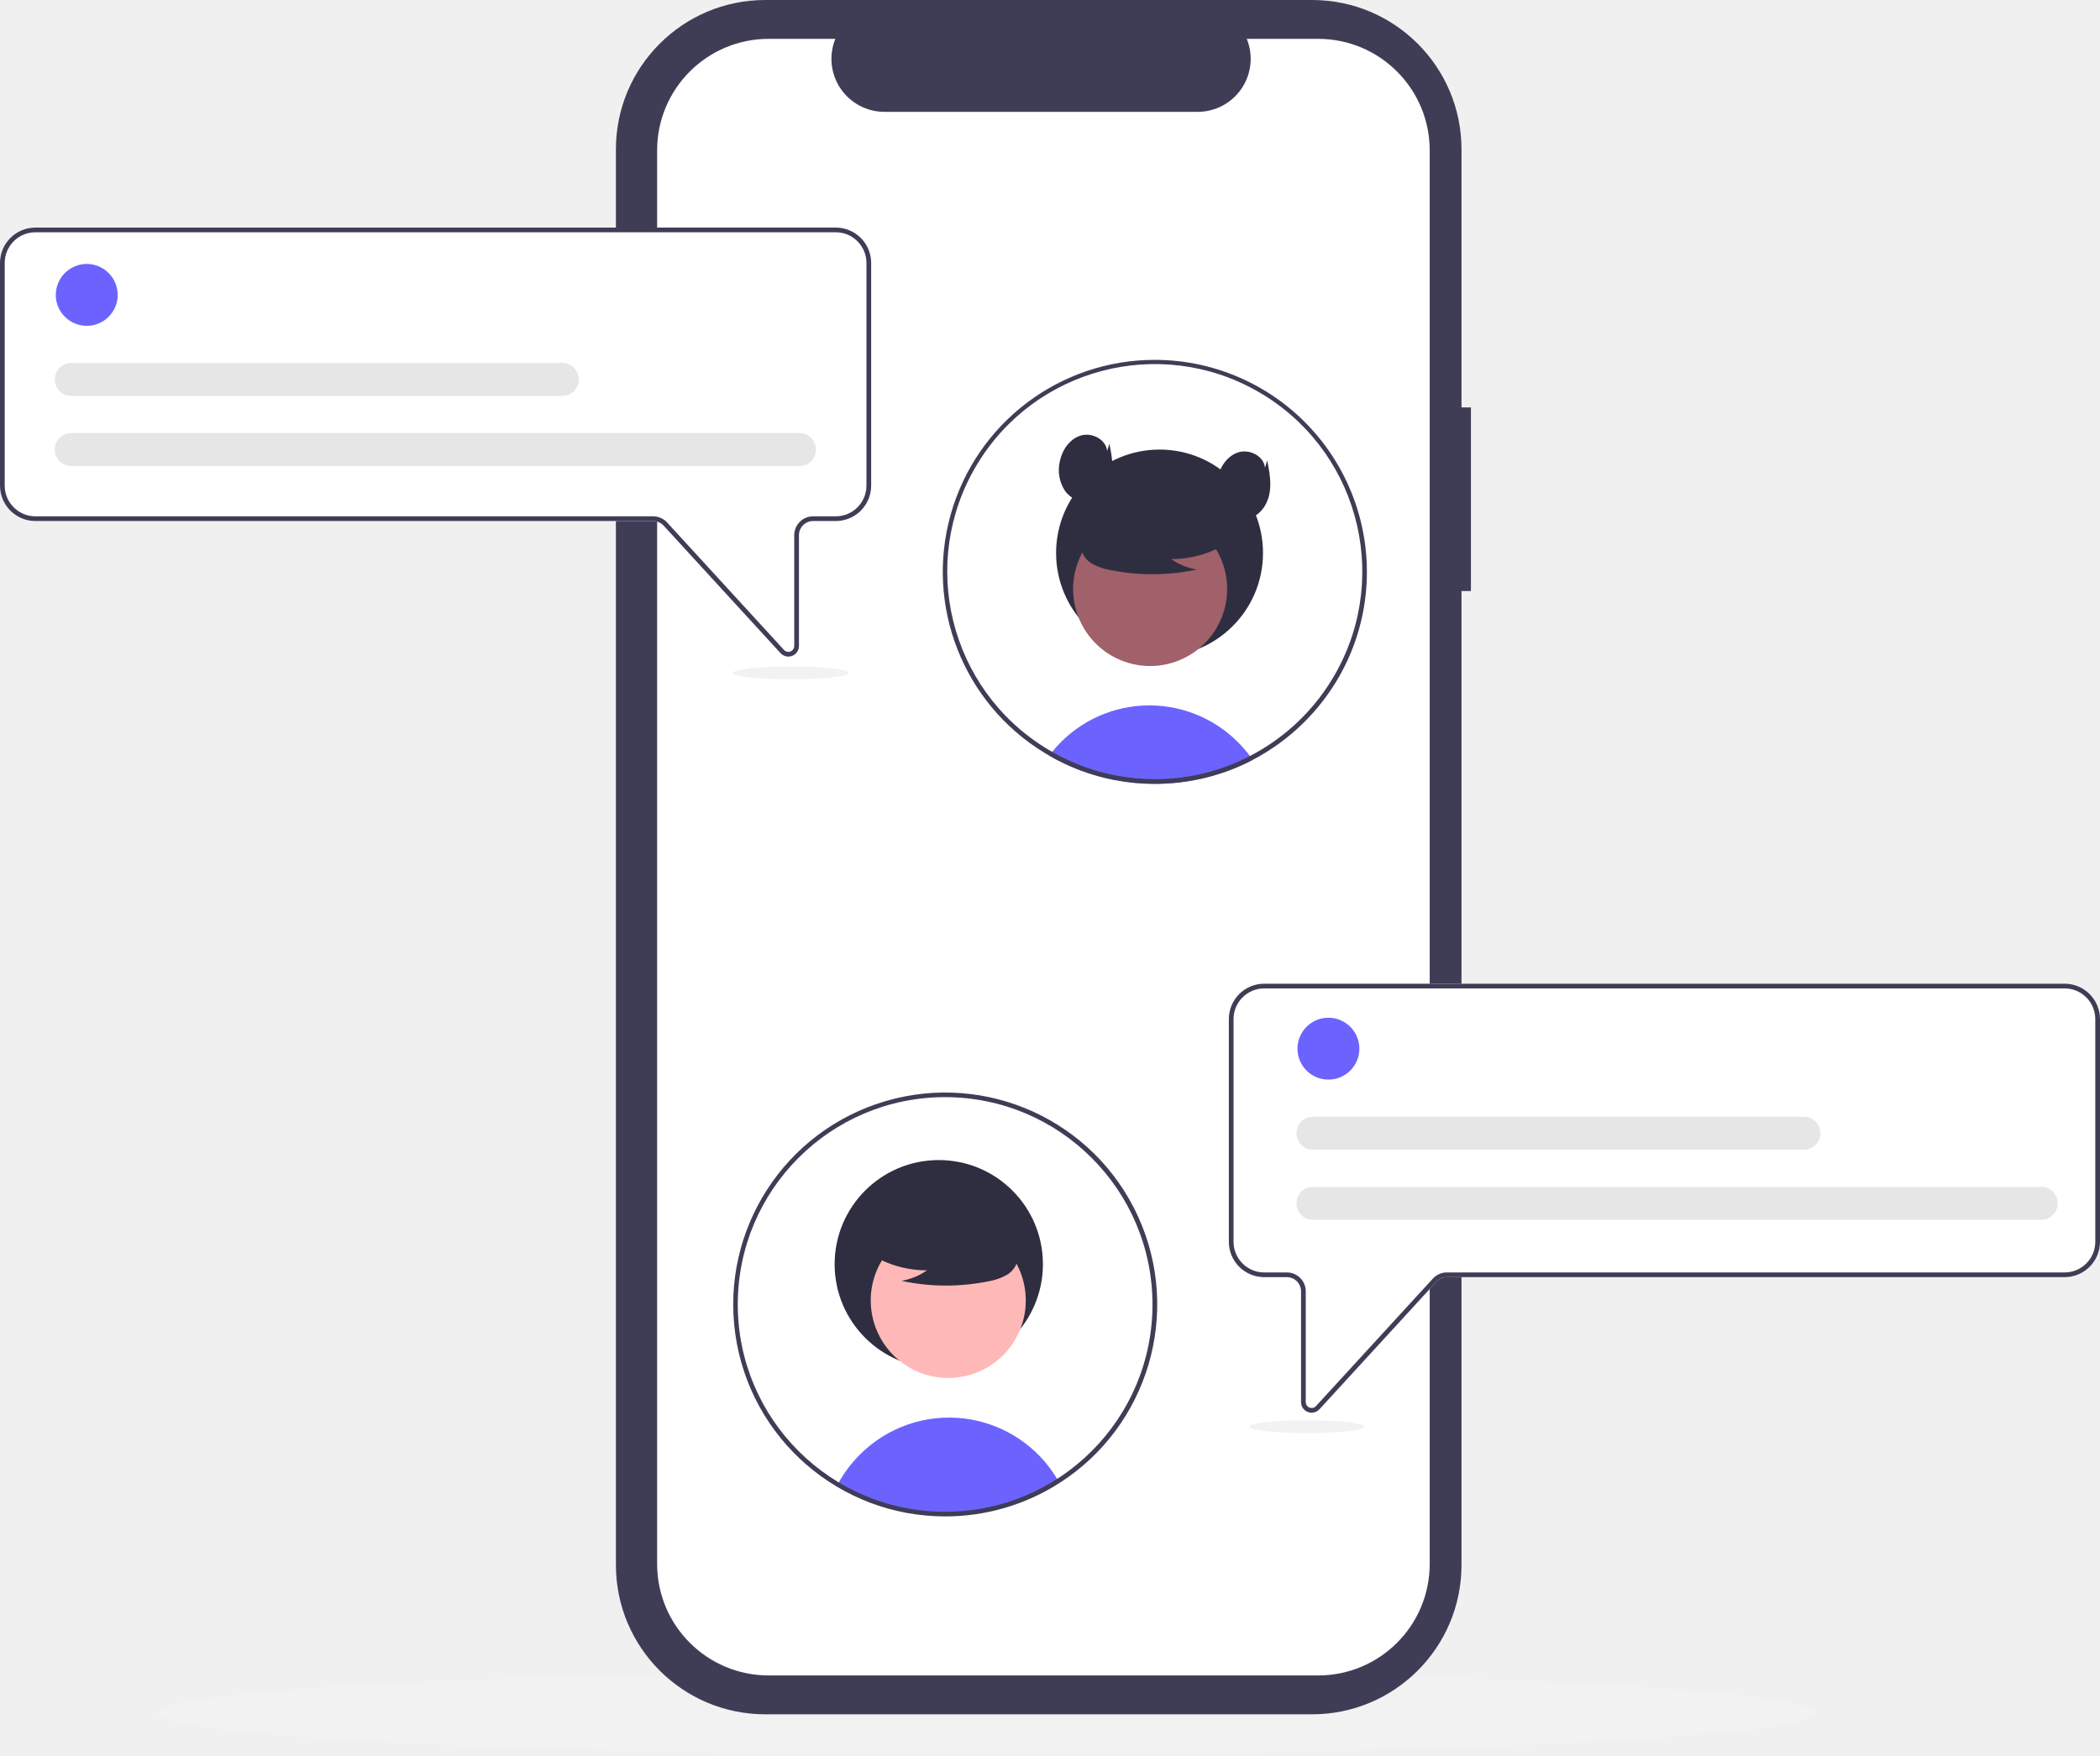
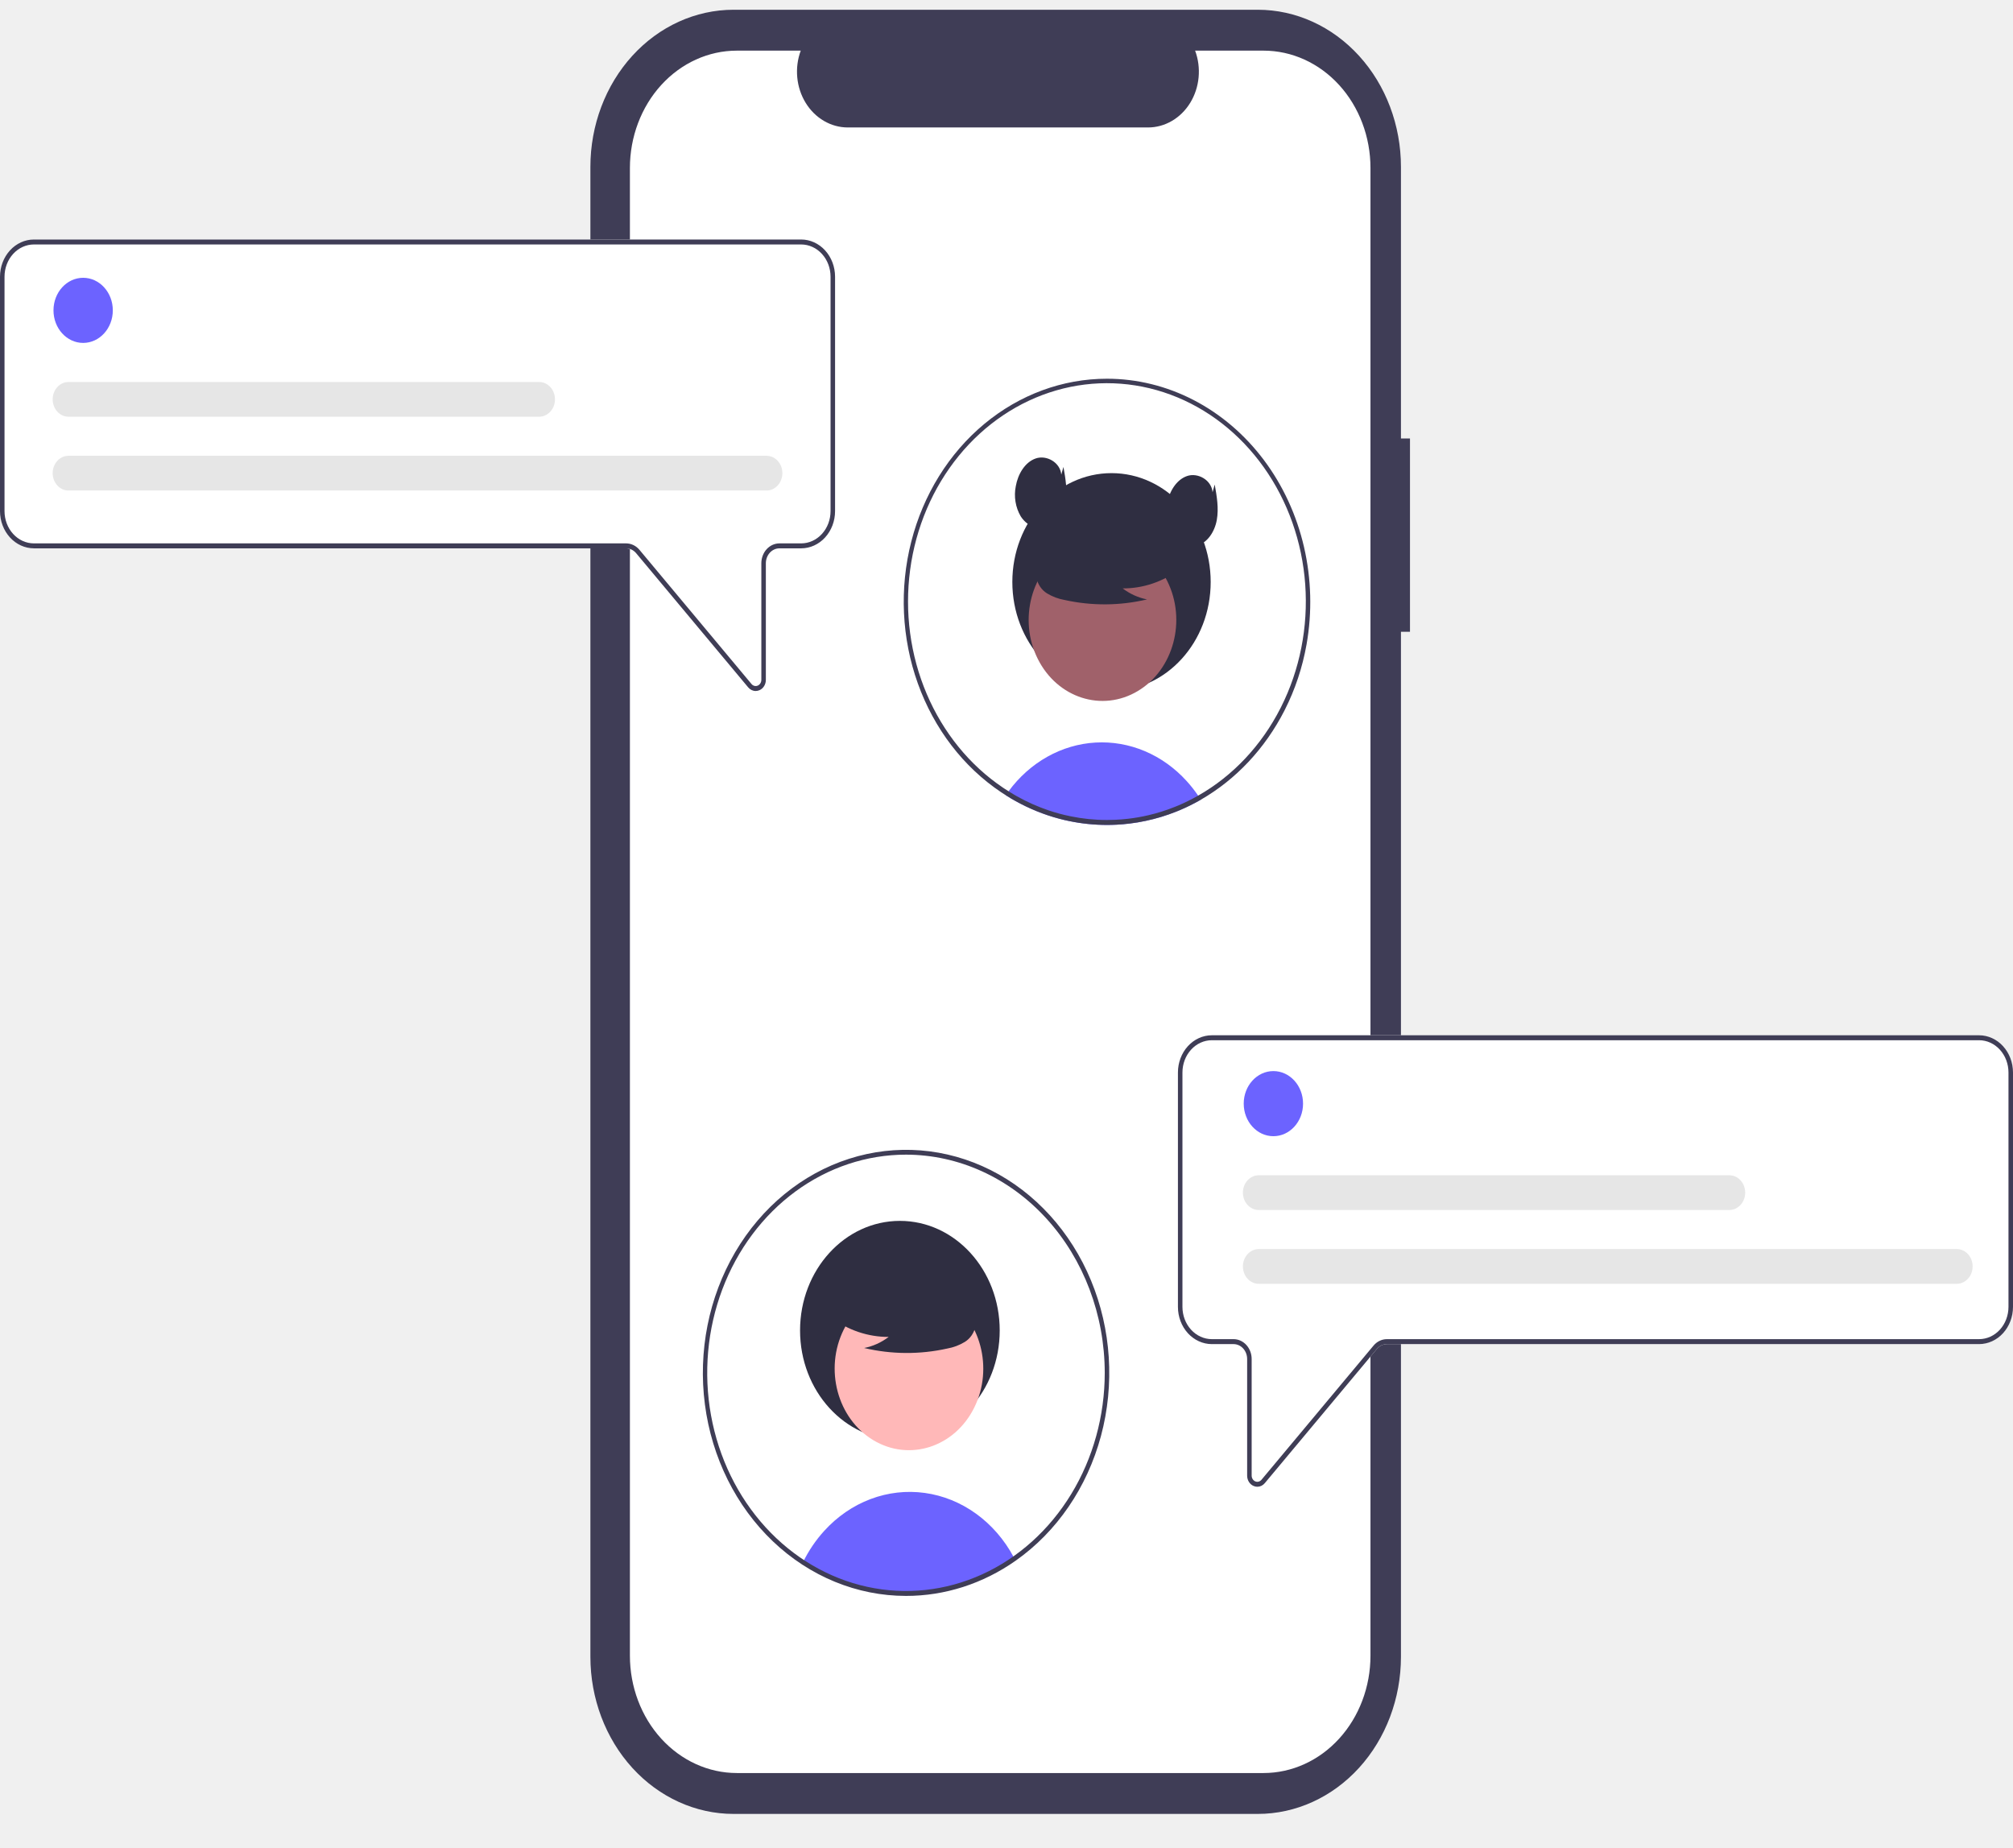
- <svg xmlns="http://www.w3.org/2000/svg" id="b97da3e5-0e47-4f78-a23b-a0e68331254e" data-name="Layer 1" width="891.295" height="745.194" viewBox="0 0 891.295 745.194">
-   <ellipse cx="418.644" cy="727.194" rx="352" ry="18" fill="#f2f2f2" />
-   <path d="M778.65,250.35h-3.999V140.805a63.402,63.402,0,0,0-63.402-63.402H479.162a63.402,63.402,0,0,0-63.402,63.402v600.974a63.402,63.402,0,0,0,63.402,63.402H711.249a63.402,63.402,0,0,0,63.402-63.402V328.326h3.999Z" transform="translate(-154.3525 -77.40283)" fill="#3f3d56" />
-   <path d="M761.156,141.247v600.09a47.351,47.351,0,0,1-47.35,47.35h-233.2a47.351,47.351,0,0,1-47.35-47.35v-600.09a47.351,47.351,0,0,1,47.35-47.35h28.29a22.507,22.507,0,0,0,20.83,30.99h132.96a22.507,22.507,0,0,0,20.83-30.99h30.29A47.351,47.351,0,0,1,761.156,141.247Z" transform="translate(-154.3525 -77.40283)" fill="#fff" />
-   <path d="M686.03,400.003q-2.325,1.215-4.73,2.3-2.19.99-4.45,1.86c-.55.21-1.11.42-1.67.63a89.528,89.528,0,0,1-13.6,3.75q-3.435.675-6.96,1.06-2.91.33-5.88.47c-1.41.07-2.82.1-4.24.1a89.841,89.841,0,0,1-16.76-1.57c-1.44-.26-2.85-.57-4.26-.91a88.778,88.778,0,0,1-19.67-7.26c-.56-.28-1.12-.58-1.68-.87-.83-.44-1.64-.9-2.45-1.38.39-.54.81-1.07,1.24-1.59a53.034,53.034,0,0,1,78.87-4.1,54.277,54.277,0,0,1,5.06,5.86C685.26,398.893,685.65,399.443,686.03,400.003Z" transform="translate(-154.3525 -77.40283)" fill="#6c63ff" />
-   <circle cx="492.143" cy="234.764" r="43.91" fill="#2f2e41" />
-   <circle cx="642.499" cy="327.462" r="32.681" transform="translate(-232.6876 270.9066) rotate(-28.66315)" fill="#a0616a" />
-   <path d="M676.839,306.906a44.448,44.448,0,0,1-25.402,7.85,27.238,27.238,0,0,0,10.796,4.442,89.628,89.628,0,0,1-36.61.206,23.694,23.694,0,0,1-7.664-2.632,9.699,9.699,0,0,1-4.731-6.327c-.803-4.589,2.772-8.757,6.488-11.567a47.858,47.858,0,0,1,40.217-8.036c4.492,1.161,8.993,3.123,11.911,6.731s3.782,9.17,1.002,12.885Z" transform="translate(-154.3525 -77.40283)" fill="#2f2e41" />
-   <path d="M644.5,230.173a89.987,89.987,0,0,0-46.84,166.83l.58.34q.72.435,1.44.84c.81.48,1.62.94,2.45,1.38.56.29,1.12.59,1.68.87a88.778,88.778,0,0,0,19.67,7.26c1.41.34,2.82.65,4.26.91a89.841,89.841,0,0,0,16.76,1.57c1.42,0,2.83-.03,4.24-.1q2.97-.135,5.88-.47,3.525-.39,6.96-1.06a89.528,89.528,0,0,0,13.6-3.75c.56-.21,1.12-.42,1.67-.63q2.265-.87,4.45-1.86,2.4-1.08,4.73-2.3a90.792,90.792,0,0,0,37.04-35.97c.04-.08.09-.16.13-.24a89.306,89.306,0,0,0,9.65-26.41,90.051,90.051,0,0,0-88.35-107.21Zm77.06,132.45c-.08.14-.15.28-.23.41a88.172,88.172,0,0,1-36.48,35.32q-2.295,1.2-4.67,2.25c-1.31.59-2.65,1.15-4,1.67-.57.22-1.15.44-1.73.64a85.721,85.721,0,0,1-11.73,3.36,84.695,84.695,0,0,1-8.95,1.41c-1.85.2-3.73.34-5.62.41-1.21.05-2.43.08-3.65.08a86.762,86.762,0,0,1-16.22-1.51,85.625,85.625,0,0,1-9.63-2.36,88.466,88.466,0,0,1-13.99-5.67c-.52-.27-1.04-.54-1.55-.82-.73-.39-1.47-.79-2.19-1.22-.54-.3-1.08-.62-1.61-.94-.31-.18-.62-.37-.93-.56a88.069,88.069,0,1,1,123.18-32.47Z" transform="translate(-154.3525 -77.40283)" fill="#3f3d56" />
-   <path d="M624.26,268.863c-.472-4.968-6.558-8.026-11.318-6.526s-7.884,6.293-8.829,11.193a16.057,16.057,0,0,0,2.165,12.122c2.406,3.462,6.827,5.623,10.95,4.744,4.707-1.003,7.968-5.6,8.901-10.321s.007-9.589-.919-14.312Z" transform="translate(-154.3525 -77.40283)" fill="#2f2e41" />
-   <path d="M691.242,275.96c-.472-4.968-6.559-8.026-11.318-6.526s-7.884,6.293-8.829,11.193a16.057,16.057,0,0,0,2.165,12.122c2.406,3.462,6.827,5.623,10.95,4.744,4.707-1.003,7.968-5.6,8.901-10.321s.007-9.589-.919-14.312Z" transform="translate(-154.3525 -77.40283)" fill="#2f2e41" />
-   <path d="M488.936,356.142a4.475,4.475,0,0,1-3.307-1.464L436.008,300.544a6.02,6.02,0,0,0-4.426-1.947H169.362a15.026,15.026,0,0,1-15.009-15.009V189.025a15.026,15.026,0,0,1,15.009-15.009H509.087A15.026,15.026,0,0,1,524.096,189.025v94.562A15.026,15.026,0,0,1,509.087,298.597h-9.631a6.012,6.012,0,0,0-6.005,6.005v47.033a4.474,4.474,0,0,1-2.87,4.196A4.526,4.526,0,0,1,488.936,356.142Z" transform="translate(-154.3525 -77.40283)" fill="#fff" />
-   <path d="M488.936,356.142a4.475,4.475,0,0,1-3.307-1.464L436.008,300.544a6.02,6.02,0,0,0-4.426-1.947H169.362a15.026,15.026,0,0,1-15.009-15.009V189.025a15.026,15.026,0,0,1,15.009-15.009H509.087A15.026,15.026,0,0,1,524.096,189.025v94.562A15.026,15.026,0,0,1,509.087,298.597h-9.631a6.012,6.012,0,0,0-6.005,6.005v47.033a4.474,4.474,0,0,1-2.87,4.196A4.526,4.526,0,0,1,488.936,356.142ZM169.362,176.016A13.024,13.024,0,0,0,156.353,189.025v94.562a13.024,13.024,0,0,0,13.009,13.009H431.581a8.024,8.024,0,0,1,5.9,2.596l49.622,54.133a2.503,2.503,0,0,0,4.347-1.691v-47.033a8.014,8.014,0,0,1,8.005-8.005H509.087a13.024,13.024,0,0,0,13.009-13.009V189.025A13.024,13.024,0,0,0,509.087,176.016Z" transform="translate(-154.3525 -77.40283)" fill="#3f3d56" />
-   <circle cx="36.816" cy="125.193" r="13.134" fill="#6c63ff" />
-   <path d="M493.764,275.269H184.684a7.005,7.005,0,1,1,0-14.009H493.764a7.005,7.005,0,0,1,0,14.009Z" transform="translate(-154.3525 -77.40283)" fill="#e6e6e6" />
-   <path d="M393.073,245.5H184.684a7.005,7.005,0,1,1,0-14.009H393.073a7.005,7.005,0,0,1,0,14.009Z" transform="translate(-154.3525 -77.40283)" fill="#e6e6e6" />
-   <path d="M709.419,676.831a4.474,4.474,0,0,1-2.87-4.196v-47.033a6.012,6.012,0,0,0-6.005-6.005H690.913a15.026,15.026,0,0,1-15.009-15.009V510.025A15.026,15.026,0,0,1,690.913,495.016H1030.638a15.026,15.026,0,0,1,15.009,15.009v94.562a15.026,15.026,0,0,1-15.009,15.009H768.419a6.02,6.02,0,0,0-4.426,1.947l-49.622,54.133a4.475,4.475,0,0,1-3.307,1.464A4.526,4.526,0,0,1,709.419,676.831Z" transform="translate(-154.3525 -77.40283)" fill="#fff" />
-   <path d="M709.419,676.831a4.474,4.474,0,0,1-2.87-4.196v-47.033a6.012,6.012,0,0,0-6.005-6.005H690.913a15.026,15.026,0,0,1-15.009-15.009V510.025A15.026,15.026,0,0,1,690.913,495.016H1030.638a15.026,15.026,0,0,1,15.009,15.009v94.562a15.026,15.026,0,0,1-15.009,15.009H768.419a6.02,6.02,0,0,0-4.426,1.947l-49.622,54.133a4.475,4.475,0,0,1-3.307,1.464A4.526,4.526,0,0,1,709.419,676.831ZM690.913,497.016A13.024,13.024,0,0,0,677.904,510.025v94.562A13.024,13.024,0,0,0,690.913,617.597h9.631a8.014,8.014,0,0,1,8.005,8.005v47.033a2.503,2.503,0,0,0,4.347,1.691l49.622-54.133a8.024,8.024,0,0,1,5.9-2.596h262.22a13.024,13.024,0,0,0,13.009-13.009V510.025a13.024,13.024,0,0,0-13.009-13.009Z" transform="translate(-154.3525 -77.40283)" fill="#3f3d56" />
-   <path d="M603.53,706.113a89.069,89.069,0,0,1-93.65,1.49,54.129,54.129,0,0,1,9.4-12.65,53.433,53.433,0,0,1,83.91,10.57C603.3,705.713,603.42,705.913,603.53,706.113Z" transform="translate(-154.3525 -77.40283)" fill="#6c63ff" />
-   <circle cx="398.443" cy="536.688" r="44.202" fill="#2f2e41" />
-   <circle cx="556.819" cy="629.489" r="32.898" transform="translate(-416.965 738.7288) rotate(-61.33685)" fill="#ffb8b8" />
-   <path d="M522.25,608.796a44.744,44.744,0,0,0,25.571,7.902,27.419,27.419,0,0,1-10.868,4.471,90.223,90.223,0,0,0,36.853.207,23.852,23.852,0,0,0,7.715-2.65,9.764,9.764,0,0,0,4.762-6.369c.809-4.619-2.791-8.816-6.531-11.644a48.176,48.176,0,0,0-40.484-8.09c-4.522,1.169-9.053,3.144-11.99,6.776s-3.807,9.231-1.009,12.971Z" transform="translate(-154.3525 -77.40283)" fill="#2f2e41" />
-   <path d="M555.5,721.173a89.972,89.972,0,1,1,48.571-14.219A89.88,89.88,0,0,1,555.5,721.173Zm0-178a88.008,88.008,0,1,0,88,88A88.1,88.1,0,0,0,555.5,543.173Z" transform="translate(-154.3525 -77.40283)" fill="#3f3d56" />
-   <circle cx="563.816" cy="445.193" r="13.134" fill="#6c63ff" />
-   <path d="M1020.764,595.269H711.684a7.005,7.005,0,1,1,0-14.009h309.08a7.005,7.005,0,0,1,0,14.009Z" transform="translate(-154.3525 -77.40283)" fill="#e6e6e6" />
-   <path d="M920.073,565.5H711.684a7.005,7.005,0,1,1,0-14.009H920.073a7.005,7.005,0,0,1,0,14.009Z" transform="translate(-154.3525 -77.40283)" fill="#e6e6e6" />
-   <ellipse cx="554.644" cy="605.661" rx="24.504" ry="2.72" fill="#f2f2f2" />
-   <ellipse cx="335.644" cy="285.661" rx="24.504" ry="2.72" fill="#f2f2f2" />
+ <svg xmlns="http://www.w3.org/2000/svg" width="413" height="379" viewBox="0 0 413 379" fill="none">
+   <g id="chat 1">
+     <g id="mobile">
+       <path id="Vector" d="M289.281 89.96H287.428V34.246C287.428 25.694 284.333 17.492 278.823 11.445C273.314 5.397 265.841 2 258.05 2H150.507C142.716 2 135.243 5.397 129.734 11.444C124.224 17.492 121.129 25.694 121.129 34.246V339.896C121.129 348.449 124.224 356.65 129.733 362.698C135.243 368.745 142.716 372.142 150.507 372.142H258.049C265.841 372.142 273.314 368.745 278.823 362.698C284.333 356.65 287.428 348.449 287.428 339.897V129.618H289.281L289.281 89.96Z" fill="#3F3D56" />
+       <path id="Vector_2" d="M281.175 34.471V339.672C281.175 346.059 278.863 352.184 274.749 356.7C270.634 361.216 265.053 363.753 259.234 363.754H151.176C145.357 363.753 139.777 361.216 135.662 356.7C131.547 352.184 129.236 346.059 129.236 339.672V34.471C129.236 28.084 131.547 21.959 135.662 17.442C139.777 12.926 145.357 10.389 151.176 10.389H164.285C163.641 12.126 163.396 14.011 163.571 15.877C163.746 17.742 164.336 19.532 165.289 21.089C166.243 22.646 167.53 23.921 169.038 24.804C170.546 25.686 172.228 26.149 173.937 26.15H235.547C237.256 26.149 238.938 25.686 240.446 24.804C241.954 23.921 243.241 22.646 244.195 21.089C245.148 19.532 245.738 17.742 245.913 15.877C246.088 14.011 245.843 12.126 245.199 10.389H259.234C265.053 10.389 270.634 12.926 274.749 17.442C278.863 21.959 281.175 28.084 281.175 34.471Z" fill="white" />
+     </g>
+     <path id="bodygirl" d="M246.364 164.072C245.646 164.484 244.915 164.874 244.172 165.242C243.495 165.577 242.808 165.893 242.11 166.188C241.855 166.295 241.596 166.401 241.336 166.508C239.285 167.325 237.177 167.963 235.034 168.415C233.973 168.644 232.898 168.824 231.809 168.955C230.91 169.066 230.002 169.146 229.085 169.194C228.431 169.229 227.778 169.244 227.12 169.244C224.514 169.246 221.914 168.978 219.354 168.446C218.687 168.314 218.033 168.156 217.38 167.983C214.22 167.152 211.16 165.912 208.265 164.291C208.006 164.148 207.746 163.996 207.487 163.848C207.102 163.624 206.727 163.391 206.352 163.146C206.532 162.872 206.727 162.602 206.926 162.338C209.094 159.388 211.805 156.974 214.88 155.251C217.955 153.528 221.327 152.536 224.775 152.34C228.223 152.143 231.67 152.746 234.892 154.109C238.114 155.473 241.037 157.566 243.472 160.253C244.318 161.183 245.101 162.179 245.817 163.233C246.007 163.507 246.188 163.787 246.364 164.072Z" fill="#6C63FF" />
+     <path id="circlegirl" d="M227.12 77.698C218.025 77.696 209.179 80.959 201.93 86.988C194.681 93.017 189.427 101.482 186.969 111.093C184.51 120.704 184.982 130.934 188.313 140.223C191.643 149.512 197.649 157.352 205.416 162.546L205.685 162.719C205.907 162.867 206.129 163.009 206.352 163.146C206.727 163.391 207.102 163.624 207.487 163.848C207.746 163.996 208.006 164.148 208.265 164.291C211.16 165.912 214.22 167.152 217.38 167.983C218.033 168.156 218.687 168.314 219.354 168.446C221.914 168.978 224.514 169.246 227.12 169.244C227.778 169.244 228.431 169.229 229.085 169.194C230.002 169.148 230.91 169.068 231.809 168.954C232.898 168.822 233.973 168.643 235.034 168.415C237.177 167.963 239.285 167.325 241.336 166.508C241.596 166.401 241.855 166.295 242.11 166.188C242.81 165.893 243.497 165.577 244.172 165.242C244.913 164.876 245.644 164.486 246.364 164.072C253.577 159.926 259.54 153.571 263.527 145.778C263.545 145.737 263.569 145.697 263.587 145.656C265.715 141.466 267.224 136.932 268.059 132.224C269.231 125.596 269.053 118.765 267.539 112.221C266.024 105.677 263.21 99.581 259.298 94.37C255.386 89.16 250.472 84.963 244.909 82.081C239.346 79.198 233.272 77.702 227.12 77.698H227.12ZM262.827 145.061C262.79 145.132 262.758 145.203 262.721 145.269C258.813 152.947 252.935 159.194 245.817 163.233C245.108 163.64 244.387 164.021 243.653 164.377C243.046 164.677 242.425 164.962 241.8 165.227C241.535 165.338 241.267 165.45 240.998 165.552C239.225 166.263 237.409 166.834 235.563 167.261C234.193 167.581 232.808 167.82 231.415 167.978C230.558 168.08 229.687 168.151 228.811 168.187C228.251 168.212 227.685 168.227 227.12 168.227C224.598 168.23 222.082 167.973 219.604 167.459C218.097 167.154 216.607 166.753 215.142 166.259C212.91 165.502 210.741 164.537 208.659 163.375C208.418 163.238 208.177 163.101 207.941 162.958C207.603 162.76 207.26 162.556 206.926 162.338C206.676 162.185 206.426 162.022 206.18 161.86C206.037 161.768 205.893 161.671 205.749 161.575C198.94 156.985 193.508 150.302 190.128 142.354C186.747 134.407 185.567 125.545 186.734 116.868C187.9 108.191 191.362 100.081 196.69 93.544C202.017 87.007 208.976 82.331 216.703 80.095C224.43 77.86 232.585 78.163 240.156 80.968C247.728 83.773 254.382 88.957 259.294 95.875C264.206 102.793 267.159 111.142 267.787 119.886C268.415 128.629 266.691 137.383 262.827 145.061H262.827Z" fill="#3F3D56" />
+     <g id="headgirl">
+       <path id="Vector_3" d="M228.045 141.731C239.282 141.731 248.391 131.733 248.391 119.399C248.391 107.065 239.282 97.067 228.045 97.067C216.808 97.067 207.698 107.065 207.698 119.399C207.698 131.733 216.808 141.731 228.045 141.731Z" fill="#2F2E41" />
+       <path id="Vector_4" d="M233.456 141.763C240.795 137.359 243.492 127.26 239.48 119.206C235.469 111.151 226.268 108.191 218.929 112.594C211.591 116.997 208.893 127.096 212.905 135.151C216.917 143.205 226.118 146.166 233.456 141.763Z" fill="#A0616A" />
+       <path id="Vector_5" d="M242.105 116.723C238.644 119.341 234.537 120.734 230.334 120.716C231.833 121.857 233.54 122.628 235.337 122.975C229.749 124.291 223.974 124.326 218.373 123.08C217.128 122.86 215.927 122.408 214.822 121.741C214.271 121.403 213.791 120.942 213.414 120.388C213.036 119.834 212.769 119.198 212.63 118.523C212.257 116.19 213.914 114.069 215.636 112.64C218.272 110.486 221.312 109.002 224.534 108.295C227.757 107.588 231.083 107.676 234.271 108.553C236.353 109.144 238.438 110.142 239.79 111.976C241.142 113.811 241.543 116.64 240.255 118.53L242.105 116.723Z" fill="#2F2E41" />
+       <path id="Vector_6" d="M217.741 97.375C217.522 94.848 214.702 93.293 212.497 94.056C210.291 94.819 208.843 97.256 208.406 99.749C208.195 100.798 208.175 101.883 208.348 102.941C208.52 103.999 208.881 105.009 209.409 105.914C210.524 107.675 212.572 108.774 214.483 108.327C216.664 107.816 218.175 105.479 218.608 103.078C219.04 100.676 218.611 98.201 218.182 95.798L217.741 97.375Z" fill="#2F2E41" />
+       <path id="Vector_7" d="M248.779 100.984C248.56 98.458 245.74 96.902 243.534 97.665C241.329 98.429 239.881 100.866 239.443 103.358C239.233 104.408 239.213 105.493 239.385 106.551C239.557 107.609 239.918 108.619 240.447 109.523C241.562 111.284 243.61 112.383 245.521 111.936C247.702 111.426 249.213 109.088 249.645 106.687C250.078 104.286 249.648 101.81 249.22 99.408L248.779 100.984Z" fill="#2F2E41" />
+     </g>
+     <g id="bubblegirl">
+       <path id="bubbleingirl" d="M155.036 141.764C154.748 141.764 154.463 141.698 154.199 141.569C153.935 141.441 153.698 141.254 153.504 141.02L130.511 113.488C130.25 113.176 129.933 112.927 129.58 112.757C129.227 112.586 128.845 112.498 128.46 112.497H6.955C5.111 112.495 3.343 111.69 2.039 110.259C0.735 108.828 0.002 106.888 0 104.864V56.77C0.002 54.746 0.735 52.806 2.039 51.375C3.343 49.944 5.111 49.139 6.955 49.137H164.374C166.217 49.139 167.985 49.944 169.289 51.375C170.593 52.806 171.326 54.746 171.328 56.77V104.864C171.326 106.888 170.593 108.828 169.289 110.259C167.985 111.69 166.217 112.495 164.374 112.498H159.911C159.173 112.498 158.466 112.821 157.944 113.393C157.423 113.966 157.129 114.742 157.128 115.552V139.472C157.13 139.934 157.004 140.386 156.766 140.767C156.529 141.148 156.191 141.441 155.798 141.606C155.556 141.71 155.297 141.764 155.036 141.764Z" fill="white" />
+       <path id="bubblegirl_2" d="M155.036 141.764C154.748 141.764 154.463 141.698 154.199 141.569C153.935 141.441 153.698 141.254 153.504 141.02L130.511 113.488C130.25 113.176 129.933 112.927 129.58 112.757C129.227 112.586 128.845 112.498 128.46 112.497H6.955C5.111 112.495 3.343 111.69 2.039 110.259C0.735 108.828 0.002 106.888 0 104.864V56.77C0.002 54.746 0.735 52.806 2.039 51.375C3.343 49.944 5.111 49.139 6.955 49.137H164.374C166.217 49.139 167.985 49.944 169.289 51.375C170.593 52.806 171.326 54.746 171.328 56.77V104.864C171.326 106.888 170.593 108.828 169.289 110.259C167.985 111.69 166.217 112.495 164.374 112.498H159.911C159.173 112.498 158.466 112.821 157.944 113.393C157.423 113.966 157.129 114.742 157.128 115.552V139.472C157.13 139.934 157.004 140.386 156.766 140.767C156.529 141.148 156.191 141.441 155.798 141.606C155.556 141.71 155.297 141.764 155.036 141.764ZM6.955 50.154C5.357 50.156 3.824 50.853 2.694 52.094C1.564 53.334 0.929 55.016 0.927 56.77V104.864C0.929 106.618 1.564 108.3 2.694 109.54C3.824 110.781 5.357 111.478 6.955 111.48H128.46C128.974 111.481 129.482 111.599 129.953 111.826C130.423 112.053 130.846 112.385 131.194 112.8L154.187 140.332C154.345 140.521 154.551 140.654 154.779 140.712C155.006 140.77 155.245 140.751 155.462 140.658C155.68 140.565 155.867 140.402 155.999 140.191C156.131 139.979 156.202 139.729 156.202 139.472V115.552C156.203 114.472 156.594 113.437 157.289 112.674C157.984 111.911 158.927 111.482 159.911 111.48H164.374C165.972 111.478 167.504 110.781 168.634 109.54C169.764 108.3 170.4 106.618 170.402 104.864V56.77C170.4 55.016 169.764 53.334 168.634 52.094C167.504 50.853 165.972 50.156 164.374 50.154H6.955Z" fill="#3F3D56" />
+     </g>
+     <g id="textgirl">
+       <path id="Vector_8" d="M17.059 70.352C20.421 70.352 23.145 67.362 23.145 63.672C23.145 59.983 20.421 56.993 17.059 56.993C13.698 56.993 10.974 59.983 10.974 63.672C10.974 67.362 13.698 70.352 17.059 70.352Z" fill="#6C63FF" />
+       <path id="Vector_9" d="M157.274 100.633H14.055C13.628 100.634 13.206 100.542 12.812 100.363C12.417 100.185 12.059 99.922 11.757 99.591C11.456 99.261 11.216 98.868 11.053 98.435C10.889 98.003 10.805 97.539 10.805 97.071C10.805 96.603 10.889 96.139 11.053 95.707C11.216 95.274 11.456 94.881 11.757 94.55C12.059 94.219 12.417 93.957 12.812 93.778C13.206 93.6 13.628 93.508 14.055 93.508H157.274C158.134 93.51 158.958 93.885 159.566 94.553C160.174 95.221 160.515 96.127 160.515 97.071C160.515 98.015 160.174 98.921 159.566 99.588C158.958 100.256 158.134 100.632 157.274 100.633Z" fill="#E6E6E6" />
+       <path id="Vector_10" d="M110.616 85.493H14.055C13.628 85.493 13.206 85.402 12.812 85.223C12.417 85.044 12.059 84.782 11.757 84.451C11.456 84.12 11.216 83.727 11.053 83.295C10.889 82.862 10.805 82.398 10.805 81.93C10.805 81.462 10.889 80.999 11.053 80.566C11.216 80.133 11.456 79.74 11.757 79.41C12.059 79.079 12.417 78.817 12.812 78.638C13.206 78.459 13.628 78.367 14.055 78.368H110.616C111.477 78.368 112.302 78.743 112.911 79.411C113.52 80.079 113.862 80.985 113.862 81.93C113.862 82.875 113.52 83.781 112.911 84.449C112.302 85.117 111.477 85.493 110.616 85.493Z" fill="#E6E6E6" />
+     </g>
+     <g id="bubbleboy">
+       <path id="Vector_11" d="M257.202 304.864C256.809 304.699 256.471 304.406 256.234 304.025C255.996 303.644 255.87 303.192 255.872 302.73V278.81C255.871 278 255.577 277.224 255.056 276.651C254.534 276.079 253.827 275.757 253.089 275.756H248.626C246.783 275.753 245.015 274.948 243.711 273.517C242.407 272.086 241.674 270.146 241.672 268.122V220.028C241.674 218.004 242.407 216.064 243.711 214.633C245.015 213.202 246.783 212.397 248.626 212.395H406.045C407.889 212.397 409.657 213.202 410.961 214.633C412.265 216.064 412.998 218.004 413 220.028V268.122C412.998 270.146 412.265 272.086 410.961 273.517C409.657 274.948 407.889 275.753 406.045 275.756H284.54C284.155 275.756 283.773 275.844 283.42 276.015C283.067 276.185 282.75 276.434 282.489 276.746L259.496 304.278C259.302 304.512 259.065 304.699 258.801 304.828C258.537 304.956 258.252 305.022 257.964 305.022C257.703 305.022 257.444 304.969 257.202 304.864Z" fill="white" />
+       <path id="Vector_12" d="M257.202 304.864C256.809 304.699 256.471 304.406 256.234 304.025C255.996 303.644 255.87 303.192 255.872 302.73V278.81C255.871 278 255.577 277.224 255.056 276.651C254.534 276.079 253.827 275.757 253.089 275.756H248.626C246.783 275.753 245.015 274.948 243.711 273.517C242.407 272.086 241.674 270.146 241.672 268.122V220.028C241.674 218.004 242.407 216.064 243.711 214.633C245.015 213.202 246.783 212.397 248.626 212.395H406.045C407.889 212.397 409.657 213.202 410.961 214.633C412.265 216.064 412.998 218.004 413 220.028V268.122C412.998 270.146 412.265 272.086 410.961 273.517C409.657 274.948 407.889 275.753 406.045 275.756H284.54C284.155 275.756 283.773 275.844 283.42 276.015C283.067 276.185 282.75 276.434 282.489 276.746L259.496 304.278C259.302 304.512 259.065 304.699 258.801 304.828C258.537 304.956 258.252 305.022 257.964 305.022C257.703 305.022 257.444 304.969 257.202 304.864ZM248.626 213.412C247.028 213.414 245.496 214.112 244.366 215.352C243.236 216.592 242.6 218.274 242.598 220.028V268.122C242.6 269.876 243.236 271.558 244.366 272.798C245.496 274.039 247.028 274.736 248.626 274.738H253.089C254.073 274.74 255.015 275.169 255.711 275.932C256.406 276.695 256.797 277.73 256.798 278.81V302.73C256.798 302.987 256.869 303.237 257.001 303.449C257.133 303.66 257.32 303.823 257.538 303.916C257.755 304.009 257.994 304.028 258.221 303.97C258.449 303.912 258.655 303.779 258.813 303.59L281.806 276.059C282.154 275.643 282.577 275.311 283.047 275.084C283.518 274.857 284.026 274.739 284.54 274.738H406.045C407.643 274.736 409.176 274.039 410.306 272.798C411.436 271.558 412.071 269.876 412.073 268.122V220.028C412.071 218.274 411.436 216.592 410.306 215.352C409.176 214.112 407.643 213.414 406.045 213.412H248.626Z" fill="#3F3D56" />
+     </g>
+     <path id="bodyboy" d="M208.136 319.757C201.68 324.294 194.201 326.768 186.536 326.902C178.872 327.036 171.325 324.824 164.741 320.515C165.899 318.149 167.367 315.981 169.097 314.081C171.766 311.137 175.015 308.904 178.594 307.553C182.172 306.202 185.986 305.77 189.74 306.289C193.495 306.808 197.091 308.265 200.253 310.548C203.414 312.831 206.057 315.878 207.978 319.457C208.029 319.554 208.085 319.655 208.136 319.757Z" fill="#6C63FF" />
+     <g id="headboy">
+       <path id="Vector_13" d="M184.627 295.436C195.938 295.436 205.108 285.371 205.108 272.956C205.108 260.54 195.938 250.475 184.627 250.475C173.315 250.475 164.145 260.54 164.145 272.956C164.145 285.371 173.315 295.436 184.627 295.436Z" fill="#2F2E41" />
+       <path id="Vector_14" d="M199.867 288.812C203.905 280.704 201.19 270.538 193.803 266.105C186.416 261.673 177.153 264.653 173.115 272.761C169.077 280.869 171.792 291.035 179.179 295.468C186.566 299.9 195.829 296.92 199.867 288.812Z" fill="#FFB8B8" />
+       <path id="Vector_15" d="M170.473 270.262C173.957 272.898 178.091 274.3 182.322 274.281C180.813 275.43 179.095 276.206 177.286 276.555C182.911 277.88 188.725 277.916 194.363 276.661C195.616 276.44 196.825 275.984 197.938 275.313C198.492 274.973 198.975 274.509 199.355 273.951C199.735 273.393 200.004 272.754 200.144 272.074C200.519 269.725 198.851 267.591 197.118 266.152C194.464 263.983 191.405 262.489 188.16 261.778C184.916 261.066 181.568 261.155 178.359 262.038C176.263 262.632 174.164 263.637 172.803 265.484C171.442 267.331 171.039 270.178 172.336 272.08L170.473 270.262Z" fill="#2F2E41" />
+     </g>
+     <path id="circleboy" d="M185.88 327.417C175.849 327.413 166.156 323.44 158.578 316.227C151 309.013 146.046 299.043 144.624 288.144C143.202 277.246 145.407 266.15 150.836 256.892C156.265 247.634 164.553 240.835 174.18 237.741C183.807 234.648 194.127 235.468 203.247 240.051C212.368 244.634 219.677 252.673 223.834 262.693C227.992 272.713 228.718 284.041 225.881 294.602C223.043 305.162 216.832 314.245 208.386 320.185C201.67 324.912 193.858 327.422 185.88 327.417ZM185.88 236.887C177.814 236.886 169.929 239.511 163.222 244.429C156.515 249.347 151.288 256.337 148.201 264.516C145.114 272.696 144.306 281.696 145.879 290.379C147.452 299.062 151.337 307.038 157.04 313.298C162.743 319.558 170.01 323.821 177.921 325.548C185.832 327.275 194.032 326.388 201.484 323C208.936 319.612 215.305 313.874 219.785 306.512C224.266 299.151 226.657 290.496 226.657 281.643C226.644 269.777 222.344 258.401 214.7 250.011C207.055 241.62 196.691 236.901 185.88 236.887Z" fill="#3F3D56" />
+     <g id="textboy">
+       <path id="Vector_16" d="M261.256 233.102C264.617 233.102 267.342 230.111 267.342 226.422C267.342 222.733 264.617 219.742 261.256 219.742C257.895 219.742 255.17 222.733 255.17 226.422C255.17 230.111 257.895 233.102 261.256 233.102Z" fill="#6C63FF" />
+       <path id="Vector_17" d="M401.47 263.383H258.251C257.825 263.383 257.402 263.292 257.008 263.113C256.614 262.934 256.256 262.672 255.954 262.341C255.652 262.01 255.412 261.617 255.249 261.185C255.086 260.752 255.002 260.289 255.002 259.82C255.002 259.352 255.086 258.889 255.249 258.456C255.412 258.024 255.652 257.631 255.954 257.3C256.256 256.969 256.614 256.707 257.008 256.528C257.402 256.349 257.825 256.257 258.251 256.258H401.47C402.331 256.258 403.156 256.633 403.765 257.301C404.374 257.969 404.716 258.876 404.716 259.82C404.716 260.765 404.374 261.671 403.765 262.339C403.156 263.008 402.331 263.383 401.47 263.383Z" fill="#E6E6E6" />
+       <path id="Vector_18" d="M354.812 248.242H258.251C257.825 248.243 257.402 248.151 257.008 247.972C256.614 247.794 256.256 247.531 255.954 247.2C255.652 246.869 255.412 246.477 255.249 246.044C255.086 245.612 255.002 245.148 255.002 244.68C255.002 244.212 255.086 243.748 255.249 243.315C255.412 242.883 255.652 242.49 255.954 242.159C256.256 241.828 256.614 241.566 257.008 241.387C257.402 241.208 257.825 241.117 258.251 241.117H354.812C355.672 241.118 356.497 241.494 357.105 242.162C357.713 242.83 358.054 243.736 358.054 244.68C358.054 245.624 357.713 246.529 357.105 247.197C356.497 247.865 355.672 248.241 354.812 248.242Z" fill="#E6E6E6" />
+     </g>
+   </g>
</svg>
